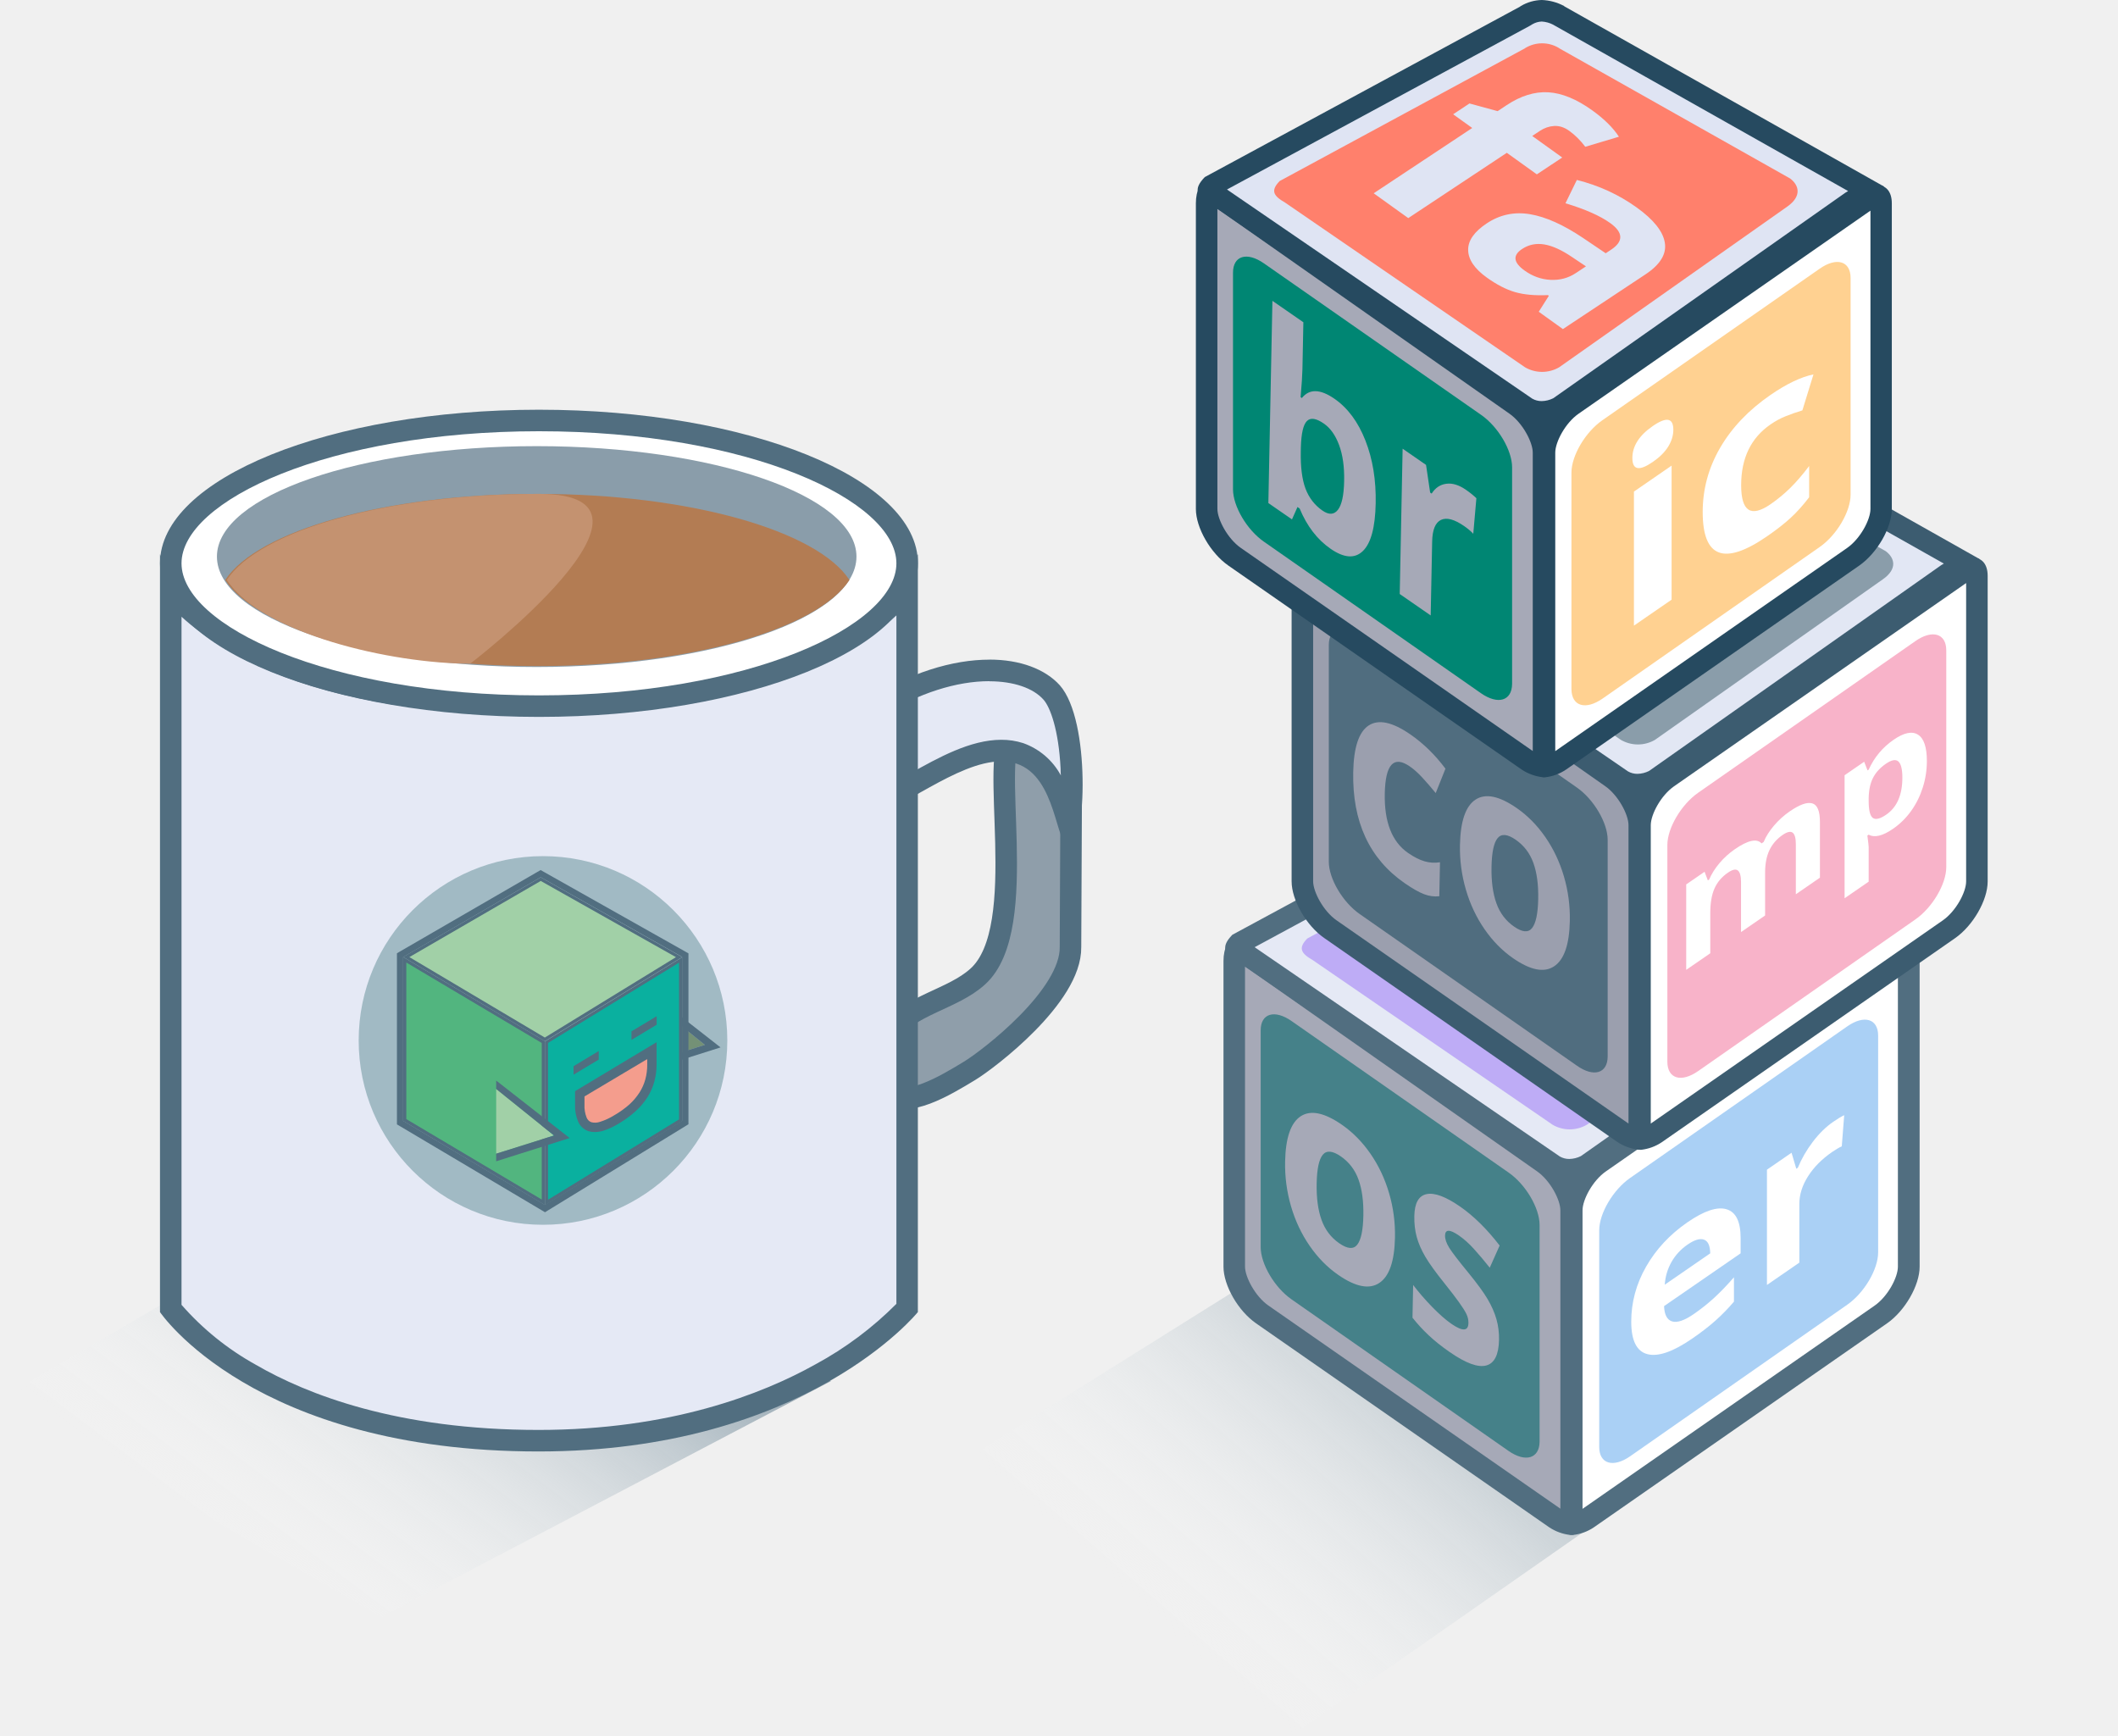
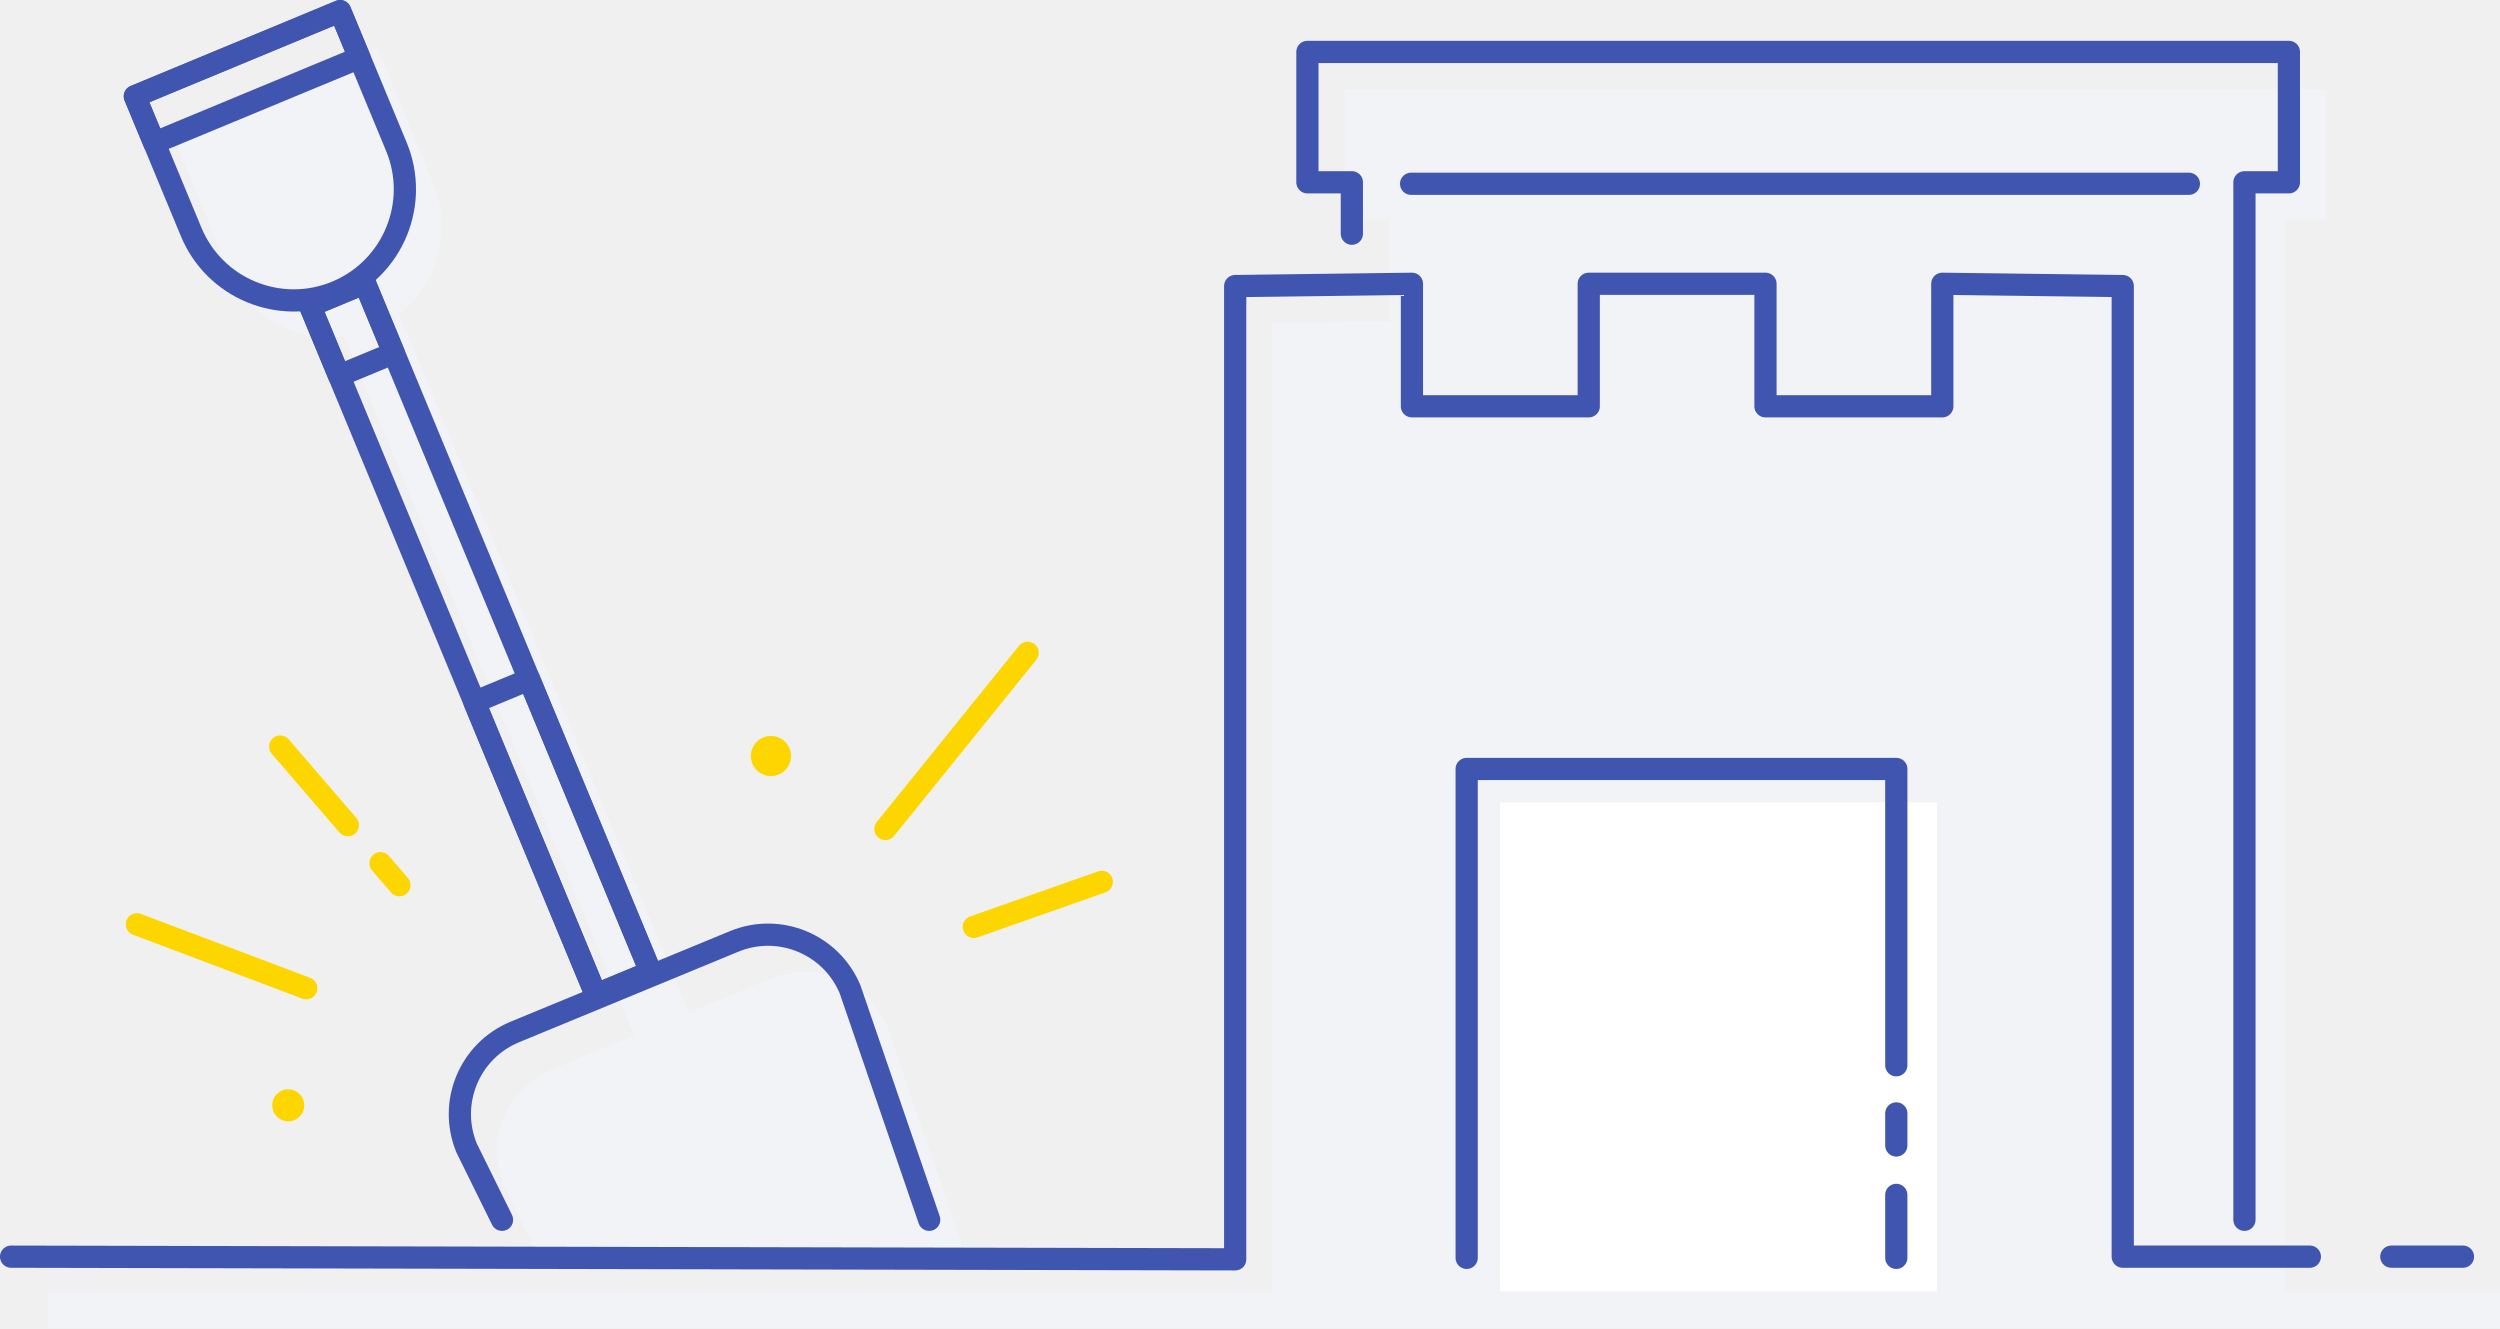
- <svg xmlns="http://www.w3.org/2000/svg" xmlns:xlink="http://www.w3.org/1999/xlink" viewBox="0 0 393.57 322.54">
+ <svg xmlns="http://www.w3.org/2000/svg" viewBox="0 0 337.5 179.31">
  <defs>
-     <style>.cls-1{fill:url(#linear-gradient);}.cls-2{fill:url(#linear-gradient-2);}.cls-3,.cls-6{fill:#a6a9b7;}.cls-4{fill:#516e80;}.cls-5{fill:#458189;}.cls-16,.cls-6{font-size:49.45px;}.cls-12,.cls-16,.cls-18,.cls-24,.cls-27,.cls-6,.cls-9{font-family:OpenSans-Bold, Open Sans;font-weight:700;}.cls-18,.cls-24,.cls-7,.cls-9{fill:#fff;}.cls-8{fill:#aad0f5;}.cls-9{font-size:39.25px;}.cls-10{fill:#e5e9f5;}.cls-11{fill:#beacf6;}.cls-12,.cls-27{font-size:50.83px;}.cls-13,.cls-16{fill:#9b9fae;}.cls-14{fill:#3c5c70;}.cls-15{fill:#506d7f;}.cls-17{fill:#f8b3c9;}.cls-18{font-size:29.1px;}.cls-19{fill:#e2e7f4;}.cls-20{fill:#8a9daa;}.cls-21{fill:#264a60;}.cls-22{fill:#008673;}.cls-23{fill:#ffd191;}.cls-24{font-size:45.62px;}.cls-25,.cls-27{fill:#dfe4f3;}.cls-26{fill:#ff806c;}.cls-28{fill:#8f9eaa;stroke:#516e80;stroke-linecap:round;stroke-linejoin:round;stroke-width:4px;}.cls-29{fill:#b37c53;}.cls-30{fill:#c49270;}.cls-31{fill:#a1bac4;}.cls-32{fill:#749176;}.cls-33{fill:#52b57f;}.cls-34{fill:#a1d0a7;}.cls-35{fill:#0ab09f;}.cls-36{fill:#f49d8d;}</style>
-     <linearGradient id="linear-gradient" x1="221.78" y1="307.57" x2="284.04" y2="236.07" gradientUnits="userSpaceOnUse">
-       <stop offset="0" stop-color="#fff" stop-opacity="0" />
-       <stop offset="1" stop-color="#93a5b0" />
-     </linearGradient>
-     <linearGradient id="linear-gradient-2" x1="50.26" y1="294.11" x2="104.59" y2="221.78" xlink:href="#linear-gradient" />
+     <style>.cls-1{fill:#f1f3f7;}.cls-2,.cls-4{fill:#fdd600;}.cls-3,.cls-5{fill:none;stroke-linecap:round;stroke-linejoin:round;stroke-width:3px;}.cls-3,.cls-4{stroke:#fdd600;}.cls-4{stroke-miterlimit:10;}.cls-5{stroke:#3f55af;}.cls-6{fill:#fff;}</style>
  </defs>
-   <g id="Shadows">
-     <polygon class="cls-1" points="240.01 322.54 176.72 272.85 229.12 240.05 352.39 244.05 240.01 322.54" />
-     <polygon class="cls-2" points="70.91 300.44 0 259.83 31.18 241.73 154.42 256.62 70.91 300.44" />
-   </g>
-   <g id="Block3">
-     <g id="FaceL">
-       <path class="cls-3" d="M291.77,283.22A7.32,7.32,0,0,1,289,282.1l-54.41-37.86c-2.77-1.93-5.2-6.08-5.2-8.88v-56.8c0-1.46.39-2,.48-2.1a3.06,3.06,0,0,1,1.47.66L286.75,216c2.78,1.93,5.2,6.08,5.2,8.88v56.8A4.67,4.67,0,0,1,291.77,283.22Z" />
-       <path class="cls-4" d="M231.47,177.57h0m-.12,2,54.26,38.07c2.44,1.7,4.34,5.29,4.34,7.24v55.45l-54.26-37.75c-2.44-1.7-4.34-5.29-4.34-7.24V179.6m-1.48-5.13c-1.65,0-2.52,1.67-2.52,4.1v56.8c0,3.47,2.72,8.21,6.05,10.52l54.49,37.91a8.87,8.87,0,0,0,3.93,1.42c1.59,0,2.12-1.32,2.12-3.52V224.9c0-3.47-2.72-8.21-6.05-10.52l-55.45-38.9a4.71,4.71,0,0,0-2.58-1Z" />
-     </g>
-     <path class="cls-5" d="M280.32,269.6,240,241.44c-3.16-2.2-5.74-6.58-5.74-9.73l0-40.26c0-3.15,2.59-3.93,5.75-1.72l40.34,28.16c3.16,2.2,5.74,6.58,5.74,9.73l0,40.26C286.06,271,283.48,271.8,280.32,269.6Z" />
-     <text class="cls-6" transform="matrix(0.78, 0.54, -0.02, 1, 236.8, 228.18)">os</text>
-     <g id="FaceR">
-       <path class="cls-7" d="M292.28,283.22a4.26,4.26,0,0,1-.19-1.52V224.9c0-2.81,2.43-7,5.2-8.88l54.49-37.91a4.1,4.1,0,0,1,2.2-.91c.21,0,.71,0,.71,1.37v56.8c0,2.8-2.43,7-5.2,8.88l-54.42,37.86A6.73,6.73,0,0,1,292.28,283.22Z" />
-       <path class="cls-4" d="M354,179.2h0m-1.33.71v55.46c0,2-1.89,5.54-4.34,7.24l-54.26,37.75V224.9c0-2,1.89-5.54,4.34-7.24l54.26-37.75M354,175.2a6.1,6.1,0,0,0-3.35,1.27l-54.49,37.91c-3.33,2.32-6.05,7.05-6.05,10.52v56.8c0,2.2.58,3.52,2.17,3.52a8.57,8.57,0,0,0,3.89-1.42l54.49-37.91c3.33-2.32,6.05-7.05,6.05-10.52v-56.8c0-2.18-1.08-3.37-2.71-3.37Z" />
-     </g>
-     <path class="cls-8" d="M302.92,270.59l40.34-28.16c3.16-2.2,5.74-6.58,5.74-9.73l0-40.26c0-3.15-2.59-3.93-5.75-1.72l-40.34,28.16c-3.16,2.2-5.74,6.58-5.74,9.73l0,40.26C297.17,272,299.76,272.79,302.92,270.59Z" />
-     <text class="cls-9" transform="matrix(1.03, -0.71, 0, 1, 301.3, 257.4)">er</text>
-     <g id="FaceT">
-       <path class="cls-10" d="M291.6,217.36a5.42,5.42,0,0,1-2.84-.78L231.4,177.22l-.14-.08A6,6,0,0,1,229.7,176a3.37,3.37,0,0,1,.54-.72l58.3-31.52a2.09,2.09,0,0,0,.3-.19,6,6,0,0,1,2.79-.79,7.43,7.43,0,0,1,3.1.83l.22.14L353,176.51c-.4.2-.95.43-1.39.61-.65.27-1.37.57-2.14.94a1.9,1.9,0,0,0-.29.17l-54.42,38.33A7.05,7.05,0,0,1,291.6,217.36Z" />
-       <path class="cls-4" d="M291.62,144.79a5.32,5.32,0,0,1,2.1.57l.24.14,54.59,30.78a4,4,0,0,0-.5.3l-54.29,38.24a5,5,0,0,1-2.15.53,3.46,3.46,0,0,1-1.76-.46L233.14,176l56.32-30.45a4.26,4.26,0,0,0,.42-.25,3.76,3.76,0,0,1,1.74-.5m-1.33.18h0m1.33-4.18a8,8,0,0,0-3.88,1.11c-.06,0-.1.09-.16.12L229,173.69c-2.24,2.31-1.55,3.57,1.27,5.18l57.41,39.39a7.44,7.44,0,0,0,3.93,1.1,9,9,0,0,0,4.22-1.1l54.53-38.4c3.42-1.64,5.83-1.81,4.8-4.44L295.9,142c-.06,0-.1-.09-.15-.12a9.53,9.53,0,0,0-4.13-1.11Z" />
-     </g>
-     <g id="FaceT-2" data-name="FaceT">
-       <path class="cls-11" d="M288.52,209l-44.6-30.61c-2.19-1.26-2.72-2.23-1-4l45.52-24.61.12-.09a6.05,6.05,0,0,1,6.22,0s.08.07.12.09L337.77,174c1.62,1.23,2.26,3.27-.57,5.24L294.85,209A6.31,6.31,0,0,1,288.52,209Z" />
-     </g>
-     <text class="cls-12" transform="matrix(0.85, 0.61, -0.83, 0.55, 255.97, 173.54)">fa</text>
-   </g>
-   <g id="Block2">
-     <g id="FaceL-2" data-name="FaceL">
-       <path class="cls-13" d="M304.44,211.65a7.32,7.32,0,0,1-2.82-1.12L247.2,172.67c-2.77-1.93-5.2-6.08-5.2-8.88V107c0-1.46.39-2,.48-2.1a3.05,3.05,0,0,1,1.47.65l55.45,38.9c2.78,1.93,5.2,6.08,5.2,8.88v56.8A4.66,4.66,0,0,1,304.44,211.65Z" />
-       <path class="cls-14" d="M244.13,106h0m-.12,2,54.26,38.07c2.44,1.7,4.34,5.29,4.34,7.24v55.46L248.35,171c-2.44-1.7-4.34-5.29-4.34-7.24V108m-1.48-5.13c-1.65,0-2.52,1.67-2.52,4.1v56.8c0,3.47,2.72,8.21,6.05,10.52l54.49,37.91a8.87,8.87,0,0,0,3.93,1.42c1.59,0,2.12-1.32,2.12-3.52v-56.8c0-3.47-2.72-8.21-6.05-10.52l-55.45-38.9a4.71,4.71,0,0,0-2.58-1Z" />
-     </g>
-     <path class="cls-15" d="M293,198l-40.34-28.16c-3.16-2.2-5.74-6.58-5.74-9.73l0-40.26c0-3.15,2.59-3.93,5.75-1.72L293,146.32c3.16,2.2,5.74,6.58,5.74,9.73l0,40.26C298.72,199.46,296.14,200.23,293,198Z" />
-     <text class="cls-16" transform="matrix(0.78, 0.54, -0.02, 1, 249.46, 155.61)">co</text>
-     <g id="FaceR-2" data-name="FaceR">
-       <path class="cls-7" d="M304.94,211.65a4.26,4.26,0,0,1-.19-1.52v-56.8c0-2.81,2.43-7,5.2-8.88l54.49-37.91a4.1,4.1,0,0,1,2.2-.91c.21,0,.71,0,.71,1.37v56.8c0,2.8-2.43,7-5.2,8.88l-54.42,37.86A6.73,6.73,0,0,1,304.94,211.65Z" />
-       <path class="cls-14" d="M366.68,107.62h0m-1.33.71v55.45c0,2-1.9,5.54-4.34,7.24l-54.26,37.75V153.33c0-2,1.89-5.54,4.34-7.24l54.26-37.75m1.29-4.71a6.1,6.1,0,0,0-3.35,1.27L308.8,142.81c-3.33,2.32-6.05,7.05-6.05,10.52v56.8c0,2.2.58,3.52,2.17,3.52a8.57,8.57,0,0,0,3.89-1.42l54.49-37.91c3.33-2.32,6.05-7.05,6.05-10.52V107c0-2.18-1.08-3.37-2.71-3.37Z" />
-     </g>
-     <path class="cls-17" d="M315.58,199l40.34-28.16c3.16-2.2,5.74-6.58,5.74-9.73l0-40.26c0-3.15-2.59-3.93-5.75-1.72l-40.34,28.16c-3.16,2.2-5.74,6.58-5.74,9.73l0,40.26C309.84,200.45,312.42,201.22,315.58,199Z" />
-     <text class="cls-18" transform="matrix(1.03, -0.71, 0, 1, 311, 181.82)">mp</text>
-     <g id="FaceT-3" data-name="FaceT">
-       <path class="cls-19" d="M304.26,145.79a5.42,5.42,0,0,1-2.84-.78l-57.36-39.36-.14-.09a6,6,0,0,1-1.56-1.12,3.34,3.34,0,0,1,.54-.73L301.2,72.2a2.08,2.08,0,0,0,.3-.2,6,6,0,0,1,2.78-.79,7.45,7.45,0,0,1,3.1.83l.23.15,58.06,32.74c-.4.2-.95.43-1.39.61-.65.27-1.37.57-2.14.94a2,2,0,0,0-.29.17L307.44,145A7.06,7.06,0,0,1,304.26,145.79Z" />
-       <path class="cls-14" d="M304.28,73.22a5.32,5.32,0,0,1,2.1.58l.24.14,54.59,30.78a4,4,0,0,0-.5.3l-54.29,38.24a5,5,0,0,1-2.15.53,3.46,3.46,0,0,1-1.76-.46L245.8,104.42,302.13,74a4.26,4.26,0,0,0,.42-.25,3.76,3.76,0,0,1,1.74-.5M303,73.4h0m1.33-4.18a8,8,0,0,0-3.88,1.11c-.06,0-.1.09-.16.12l-58.58,31.67c-2.24,2.31-1.55,3.57,1.27,5.18l57.41,39.39a7.45,7.45,0,0,0,3.93,1.1,9.05,9.05,0,0,0,4.22-1.1L363,108.29c3.42-1.64,5.83-1.81,4.8-4.44L308.57,70.44c-.06,0-.1-.09-.15-.12a9.53,9.53,0,0,0-4.13-1.11Z" />
-     </g>
-     <g id="FaceT-4" data-name="FaceT">
-       <path class="cls-20" d="M301.18,137.47l-44.6-30.61c-2.19-1.26-2.72-2.23-1-4l45.52-24.61.12-.09a6.05,6.05,0,0,1,6.22,0s.08.07.12.09l42.86,24.17c1.62,1.23,2.26,3.27-.57,5.24l-42.36,29.84A6.31,6.31,0,0,1,301.18,137.47Z" />
-     </g>
-     <text class="cls-12" transform="matrix(0.85, 0.61, -0.83, 0.55, 268.63, 101.97)">fa</text>
-   </g>
-   <g id="Block1">
-     <g id="FaceL-3" data-name="FaceL">
-       <path class="cls-3" d="M286.65,142.43a7.33,7.33,0,0,1-2.82-1.12l-54.41-37.86c-2.77-1.93-5.2-6.08-5.2-8.88V37.78c0-1.46.39-2,.48-2.1a3,3,0,0,1,1.47.65l55.45,38.9c2.77,1.93,5.2,6.08,5.2,8.89v56.8A4.66,4.66,0,0,1,286.65,142.43Z" />
-       <path class="cls-21" d="M226.34,36.79h0m-.12,2,54.26,38.07c2.44,1.7,4.34,5.29,4.34,7.24v55.45l-54.26-37.75c-2.44-1.7-4.34-5.29-4.34-7.24V38.81m-1.48-5.13c-1.65,0-2.52,1.67-2.52,4.1v56.8c0,3.47,2.72,8.21,6.05,10.52L282.77,143a8.87,8.87,0,0,0,3.93,1.42c1.59,0,2.12-1.32,2.12-3.52V84.12c0-3.47-2.72-8.21-6.05-10.52l-55.45-38.9a4.71,4.71,0,0,0-2.58-1Z" />
-     </g>
-     <path class="cls-22" d="M275.2,128.81l-40.34-28.16c-3.16-2.2-5.74-6.58-5.74-9.73l0-40.26c0-3.15,2.59-3.93,5.75-1.72L275.24,77.1c3.16,2.2,5.74,6.58,5.74,9.73l0,40.26C280.94,130.24,278.35,131,275.2,128.81Z" />
-     <text class="cls-6" transform="matrix(0.78, 0.54, -0.02, 1, 232.68, 91.39)">br</text>
-     <g id="FaceR-3" data-name="FaceR">
-       <path class="cls-7" d="M287.16,142.43a4.24,4.24,0,0,1-.19-1.52V84.12c0-2.81,2.43-7,5.2-8.88l54.49-37.91a4.1,4.1,0,0,1,2.2-.91c.21,0,.71,0,.71,1.37v56.8c0,2.81-2.43,7-5.2,8.88L290,141.32A6.75,6.75,0,0,1,287.16,142.43Z" />
-       <path class="cls-21" d="M348.9,38.41h0m-1.33.71V94.58c0,2-1.9,5.54-4.34,7.24L289,139.57V84.11c0-2,1.89-5.54,4.34-7.24l54.26-37.75m1.29-4.71a6.1,6.1,0,0,0-3.35,1.27L291,73.59c-3.33,2.32-6.05,7.05-6.05,10.52v56.8c0,2.2.58,3.52,2.17,3.52A8.57,8.57,0,0,0,291,143l54.49-37.91c3.33-2.32,6.05-7.05,6.05-10.52V37.78c0-2.18-1.08-3.37-2.71-3.37Z" />
-     </g>
-     <path class="cls-23" d="M297.8,129.8l40.34-28.16c3.16-2.2,5.74-6.58,5.74-9.73l0-40.26c0-3.15-2.59-3.93-5.75-1.72L297.75,78.09c-3.16,2.2-5.74,6.58-5.74,9.73l0,40.26C292.05,131.23,294.64,132,297.8,129.8Z" />
-     <text class="cls-24" transform="matrix(1.03, -0.71, 0, 1, 299.95, 118.78)">ic</text>
-     <g id="FaceT-5" data-name="FaceT">
-       <path class="cls-25" d="M286.48,76.57a5.42,5.42,0,0,1-2.84-.78L226.27,36.43l-.14-.09a6,6,0,0,1-1.56-1.12,3.36,3.36,0,0,1,.54-.72L283.41,3a2.27,2.27,0,0,0,.3-.2A5.94,5.94,0,0,1,286.5,2a7.44,7.44,0,0,1,3.1.84l.24.15,58,32.73c-.4.2-.95.43-1.4.61-.65.27-1.37.57-2.14.94a2,2,0,0,0-.29.17L289.65,75.77A7.06,7.06,0,0,1,286.48,76.57Z" />
-       <path class="cls-21" d="M286.5,4a5.32,5.32,0,0,1,2.1.58l.24.14L343.42,35.5a4,4,0,0,0-.5.3L288.63,74a5,5,0,0,1-2.15.53,3.46,3.46,0,0,1-1.76-.46L228,35.21,284.34,4.76a4.23,4.23,0,0,0,.42-.26A3.75,3.75,0,0,1,286.5,4m-1.33.18h0M286.5,0a8,8,0,0,0-3.88,1.11c-.06,0-.1.09-.16.12L223.88,32.9c-2.24,2.31-1.55,3.57,1.27,5.18l57.41,39.39a7.44,7.44,0,0,0,3.93,1.1,9.05,9.05,0,0,0,4.22-1.1l54.53-38.4c3.42-1.64,5.83-1.81,4.8-4.44L290.78,1.23c-.06,0-.1-.09-.15-.12A9.53,9.53,0,0,0,286.5,0Z" />
-     </g>
-     <g id="FaceT-6" data-name="FaceT">
-       <path class="cls-26" d="M283.39,68.25l-44.6-30.61c-2.19-1.26-2.72-2.23-1-4L283.33,9l.12-.09a6.05,6.05,0,0,1,6.22,0s.08.07.12.09l42.86,24.17c1.62,1.23,2.26,3.27-.57,5.24L289.72,68.25A6.31,6.31,0,0,1,283.39,68.25Z" />
-     </g>
-     <text class="cls-27" transform="matrix(0.85, 0.61, -0.83, 0.55, 250.85, 32.75)">fa</text>
-   </g>
-   <g id="MugHandle">
-     <path class="cls-28" d="M199.06,145.47l-.14,30.5c.14,9.15-15.24,20.87-18.75,23-4.68,2.84-11.57,7-15.5,4.25s-3.88-6.36,0-11c4.78-5.71,12.26-6.48,17-10.75,10.19-9.16,1.58-42.07,6.75-45.25C191.34,134.42,194.29,135.57,199.06,145.47Z" />
-     <path class="cls-10" d="M198.32,152.41c-1.26-4.2-3.16-10.54-8.84-12.39a11.08,11.08,0,0,0-3.44-.52c-5.24,0-10.93,3.18-15.94,6-3.18,1.78-6.47,3.62-8.11,3.62h-.08c-.66-2.11-1.29-10.66.37-17.42,7.2-4.58,14.83-7.09,21.56-7.09,5.13,0,9.25,1.46,11.59,4.1,4.08,4.62,4.29,18.74,3.19,24.65Z" />
-     <path class="cls-4" d="M183.83,126.59c4.49,0,8.17,1.25,10.09,3.43,1.23,1.39,2.8,5.57,3.16,12.78q0,.65.05,1.28a12.8,12.8,0,0,0-7-6,13.09,13.09,0,0,0-4.06-.62c-5.76,0-11.69,3.31-16.92,6.24-1.71,1-4,2.26-5.65,2.93a46.48,46.48,0,0,1,.56-13.72c6.67-4.1,13.65-6.34,19.79-6.34m0-4c-6.75,0-15,2.39-23.3,7.83-2.17,7.89-1.29,19.39,0,20.27a2.52,2.52,0,0,0,1.46.4c5,0,15.69-9.6,24.05-9.6a9.05,9.05,0,0,1,2.82.42c7.59,2.47,7.24,15.45,9.88,15.45h.12c2.83-.42,3.91-23.37-1.94-30-2.7-3-7.35-4.78-13.09-4.78Z" />
-   </g>
-   <g id="MugBody">
-     <path class="cls-10" d="M100.07,267.7c-26.76,0-44-6.81-53.78-12.53-8.89-5.21-13.35-10.47-14.55-12V109.7a42.17,42.17,0,0,0,9.16,7.89c13.49,8.81,33.29,13.27,58.84,13.27S145.22,126.4,159,117.6a43.84,43.84,0,0,0,9.59-8.1V243.06a64.16,64.16,0,0,1-15.81,12.07C142.58,260.86,125.17,267.7,100.07,267.7Z" />
-     <path class="cls-4" d="M166.57,114.36V242.27a64.41,64.41,0,0,1-15,11.22c-9.95,5.57-27,12.21-51.51,12.21-26.15,0-43-6.58-52.52-12.11a51.4,51.4,0,0,1-13.81-11.14V114.6c9,8.19,27.92,18.27,66,18.27,38.52,0,57.68-10.3,66.83-18.51m4-11.38s-10.17,25.9-70.83,25.9-70-25.9-70-25.9V243.8s17.33,25.9,70.33,25.9c49.67,0,70.5-25.9,70.5-25.9V103Z" />
-     <path class="cls-7" d="M100.15,131.21c-37.09,0-68.42-12.15-68.42-26.54s31.33-26.54,68.42-26.54,68.42,12.15,68.42,26.54S137.24,131.21,100.15,131.21Z" />
-     <path class="cls-4" d="M100.15,80.13c39.14,0,66.42,12.93,66.42,24.54s-27.28,24.54-66.42,24.54-66.42-12.93-66.42-24.54S61,80.13,100.15,80.13m0-4c-38.89,0-70.42,12.78-70.42,28.54s31.53,28.54,70.42,28.54,70.42-12.78,70.42-28.54S139,76.13,100.15,76.13Z" />
-     <ellipse class="cls-20" cx="99.73" cy="103.42" rx="59.42" ry="20.52" />
-     <path class="cls-29" d="M99.85,91.77c-28.34,0-52,6.85-58,16,5.94,9.17,29.63,16,58,16s52-6.85,58-16C151.88,98.63,128.19,91.77,99.85,91.77Z" />
-     <path class="cls-30" d="M100.15,91.77c-28.34,0-52,6.85-58,16,6.55,10,30.55,15.55,45.21,15.55C87.4,123.34,128.49,91.77,100.15,91.77Z" />
-   </g>
-   <g id="Bernard">
-     <circle class="cls-31" cx="100.9" cy="193.33" r="34.25" />
-     <g id="GreenBlock">
-       <g id="BackArm">
-         <polygon class="cls-32" points="120.23 185.5 130.98 194.15 120.23 197.53 120.23 185.5" />
-         <polygon class="cls-4" points="120.23 198.95 120.23 197.53 130.98 194.15 120.23 185.5 120.23 183.94 133.89 194.62 120.23 198.95" />
-       </g>
-       <g id="SideFace-3">
-         <polygon class="cls-33" points="75.21 208.11 75.21 178.34 100.96 193.63 100.96 223.4 75.21 208.11" />
-         <path class="cls-4" d="M75.5,178.85l25.17,14.95v29.09L75.5,207.94V178.85m-.58-1v30.44l26.34,15.63V193.47L74.92,177.83Z" />
-       </g>
-       <polygon class="cls-34" points="75.5 177.83 100.48 163.35 126.19 177.84 101.25 193.13 75.5 177.83" />
-       <path class="cls-4" d="M100.48,163.69l25.13,14.16-24.37,14.94L76.07,177.84l24.41-14.15m0-.67-25.56,14.8,26.33,15.65,25.5-15.63Z" />
-       <polygon class="cls-35" points="101.54 193.63 126.47 178.35 126.47 208.11 101.54 223.39 101.54 193.63" />
-       <path class="cls-4" d="M126.18,178.87V208l-24.34,14.92V193.79l24.34-14.92m.58-1-25.5,15.64v30.44l25.5-15.63Z" />
-       <path class="cls-4" d="M100.48,163l26.27,14.8v30.45l-25.5,15.63L74.92,208.27V177.83L100.48,163m0-1.34-.58.33-25.56,14.8-.58.34v31.79l.57.34,26.34,15.63.6.36.6-.37,25.51-15.64.55-.34V177.15l-.58-.33L101.05,162l-.58-.33Z" />
-       <g id="Face">
-         <path class="cls-36" d="M114.61,208a12.32,12.32,0,0,1-2.83,1.31,3.67,3.67,0,0,1-2.17.08,2.35,2.35,0,0,1-1.38-1.31,6.59,6.59,0,0,1-.49-2.82v-2l13.4-8.05v2.57a11.31,11.31,0,0,1-.38,3,9.85,9.85,0,0,1-1.18,2.68,11.93,11.93,0,0,1-2,2.4A18,18,0,0,1,114.61,208Z" />
-         <path class="cls-4" d="M110.48,210.35a3.63,3.63,0,0,1-1.14-.17,3.2,3.2,0,0,1-1.9-1.75,7.37,7.37,0,0,1-.58-3.2v-2.48l15.15-9.1v4.11a12.24,12.24,0,0,1-.42,3.21,10.76,10.76,0,0,1-1.28,2.91,12.86,12.86,0,0,1-2.18,2.58,19,19,0,0,1-3.07,2.26,13.23,13.23,0,0,1-3,1.4A5.55,5.55,0,0,1,110.48,210.35Zm-1.87-6.62v1.49a5.85,5.85,0,0,0,.4,2.45,1.51,1.51,0,0,0,.87.85,2.81,2.81,0,0,0,1.65-.08,11.53,11.53,0,0,0,2.63-1.22h0a17.24,17.24,0,0,0,2.79-2,11.12,11.12,0,0,0,1.89-2.23,9,9,0,0,0,1.08-2.44,10.49,10.49,0,0,0,.35-2.76v-1Z" />
-         <polygon class="cls-4" points="111.26 195.29 106.58 198.11 106.58 199.69 111.26 196.88 111.26 195.29" />
-         <polygon class="cls-4" points="122.02 188.82 117.34 191.64 117.34 193.23 122.02 190.41 122.02 188.82" />
-       </g>
-       <g id="FrontArm">
-         <polygon class="cls-34" points="92.2 202.34 102.95 210.99 92.2 214.37 92.2 202.34" />
-         <polygon class="cls-4" points="92.2 215.78 92.2 214.37 102.95 210.99 92.2 202.34 92.2 200.78 105.86 211.46 92.2 215.78" />
-       </g>
+   <g id="Layer_2" data-name="Layer 2">
+     <g id="Layer_1-2" data-name="Layer 1">
+       <path class="cls-1" d="M119.78,138.59a12,12,0,0,0-15.68-6.49L93,136.7,53.88,42.36a15,15,0,0,0,4.63-17.55L50.92,6.5,23.21,18,30.8,36.31a15,15,0,0,0,15.69,9.12l39.13,94.34-11.08,4.6A12,12,0,0,0,68,160l4.72,9.63h57.68Z" />
+       <polygon class="cls-1" points="308.5 174.31 308.5 29.61 314 29.61 314 12.01 181.5 12.01 181.5 29.61 187.5 29.61 187.64 43.34 171.75 43.62 171.75 174.31 6.5 174.31 6.5 179.31 337.5 179.31 337.5 174.31 308.5 174.31" />
+       <circle class="cls-2" cx="38.83" cy="149.39" r="2.16" transform="matrix(0.04, -1, 1, 0.04, -112.03, 182.07)" />
+       <line class="cls-3" x1="41.34" y1="133.41" x2="18.48" y2="124.78" />
+       <line class="cls-3" x1="37.83" y1="100.78" x2="46.96" y2="111.4" />
+       <line class="cls-3" x1="51.37" y1="116.53" x2="53.92" y2="119.5" />
+       <circle class="cls-4" cx="104.07" cy="102.05" r="2.21" transform="translate(-38.33 133.14) rotate(-56.75)" />
+       <line class="cls-3" x1="138.73" y1="88.13" x2="119.53" y2="111.91" />
+       <line class="cls-3" x1="148.74" y1="119.05" x2="131.47" y2="125.13" />
+       <line class="cls-5" x1="322.83" y1="169.65" x2="332.5" y2="169.65" />
+       <polyline class="cls-5" points="1.5 169.65 166.75 170.01 166.75 38.62 190.61 38.31 190.61 54.85 214.48 54.85 214.48 38.31 238.34 38.31 238.34 54.85 262.21 54.85 262.21 38.31 286.57 38.62 286.57 169.65 311.83 169.65" />
+       <path class="cls-5" d="M256,161.31" />
+       <path class="cls-5" d="M256,144.31" />
+       <line class="cls-6" x1="261" y1="166.31" x2="261" y2="174.81" />
+       <line class="cls-6" x1="261" y1="155.31" x2="261" y2="159.64" />
+       <rect class="cls-5" x="60.84" y="35.92" width="8" height="100.69" transform="translate(-28.1 31.42) rotate(-22.53)" />
+       <rect class="cls-5" x="43.51" y="39.37" width="8" height="10.22" transform="translate(-13.42 21.59) rotate(-22.53)" />
+       <rect class="cls-5" x="71.93" y="91.63" width="8" height="42.77" transform="translate(-37.5 37.71) rotate(-22.53)" />
+       <path class="cls-5" d="M67.77,164.67,63,155a12,12,0,0,1,6.49-15.68L99.09,127.1a12,12,0,0,1,15.68,6.49l10.67,31.08" />
+       <path class="cls-5" d="M23.73,5.92h30a0,0,0,0,1,0,0V25.74a15,15,0,0,1-15,15h0a15,15,0,0,1-15-15V5.92a0,0,0,0,1,0,0Z" transform="translate(-5.98 16.62) rotate(-22.53)" />
+       <rect class="cls-5" x="18.37" y="6.99" width="30" height="6.81" transform="translate(-1.44 13.58) rotate(-22.53)" />
+       <rect class="cls-6" x="202.5" y="108.31" width="59" height="66" />
+       <polyline class="cls-5" points="198 169.81 198 103.81 256 103.81 256 143.81" />
+       <line class="cls-5" x1="256" y1="161.31" x2="256" y2="169.81" />
+       <line class="cls-5" x1="256" y1="150.31" x2="256" y2="154.64" />
+       <polyline class="cls-5" points="303 164.67 303 24.61 309 24.61 309 7.01 176.5 7.01 176.5 24.61 182.5 24.61 182.5 31.55" />
+       <line class="cls-5" x1="295.5" y1="24.81" x2="190.5" y2="24.81" />
    </g>
  </g>
</svg>
